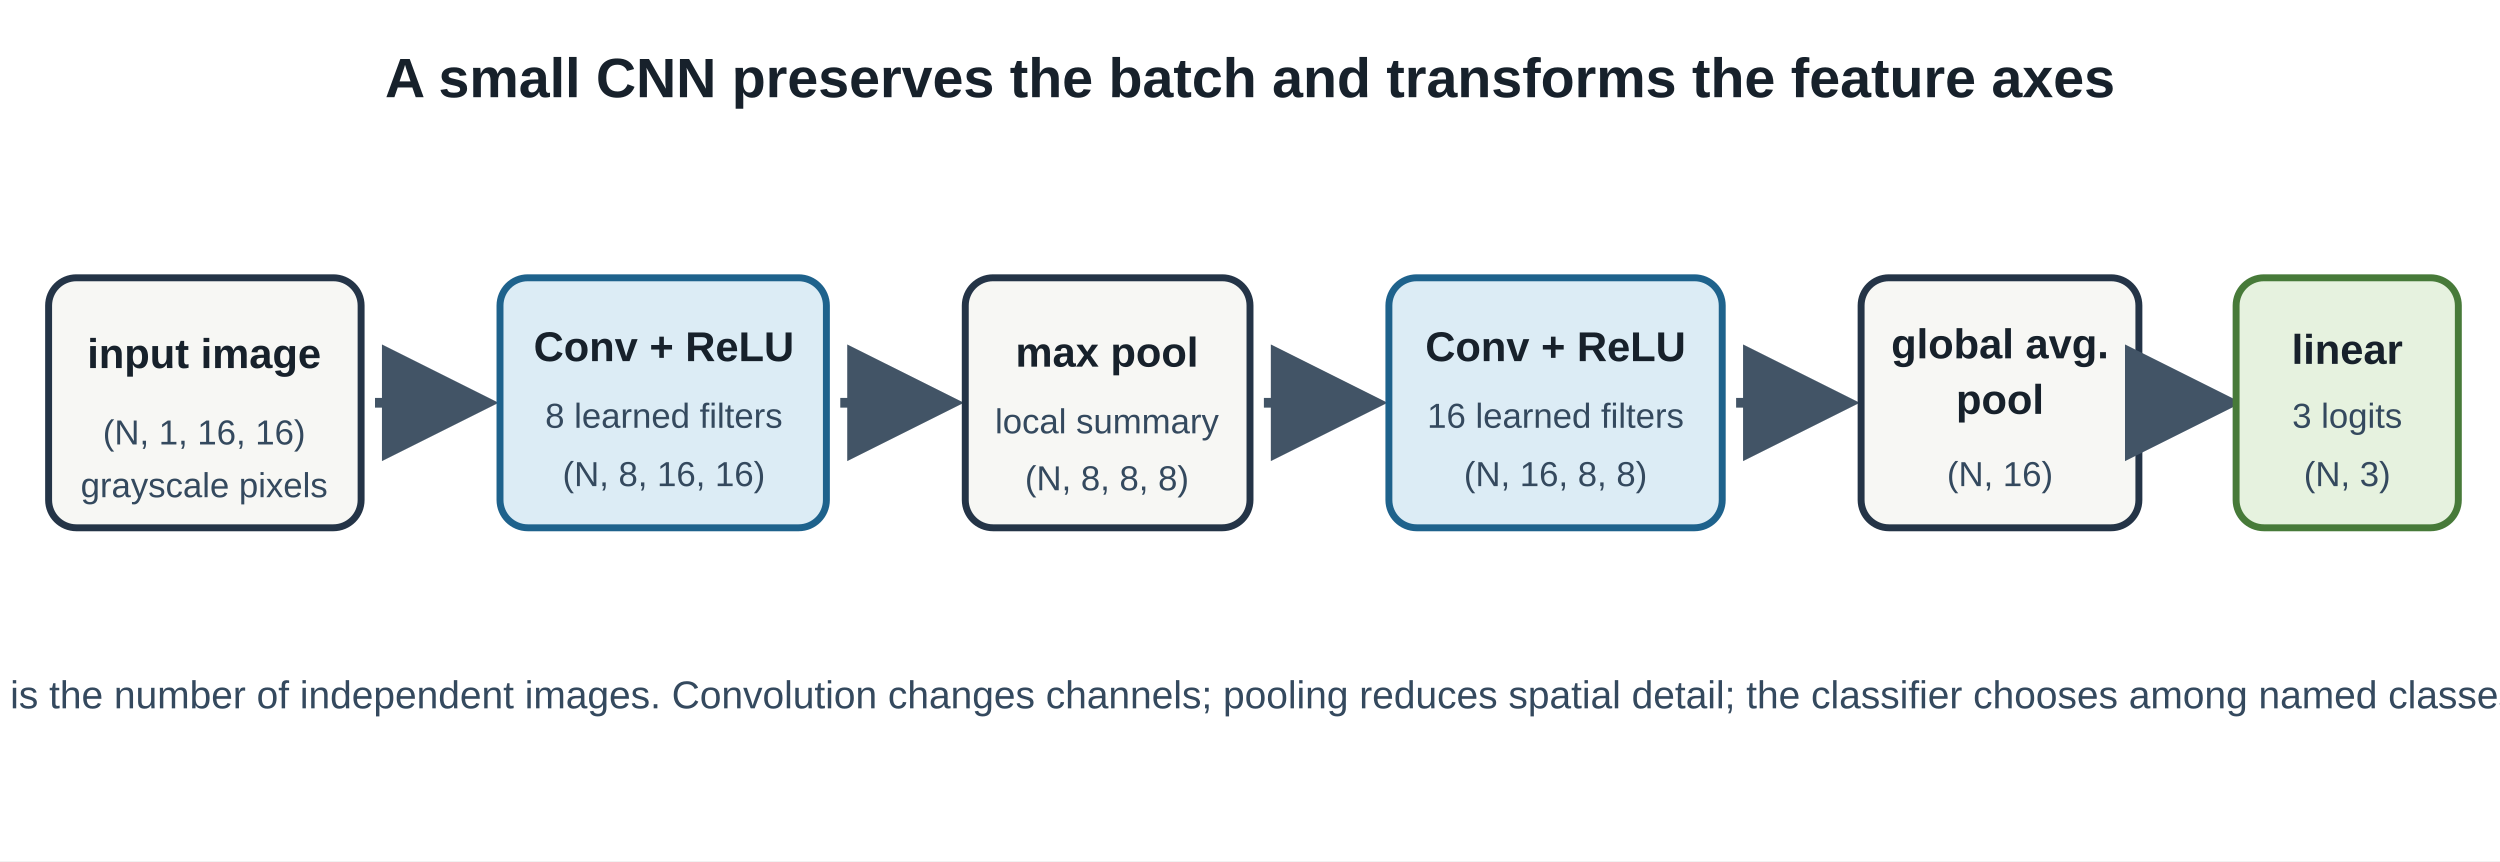
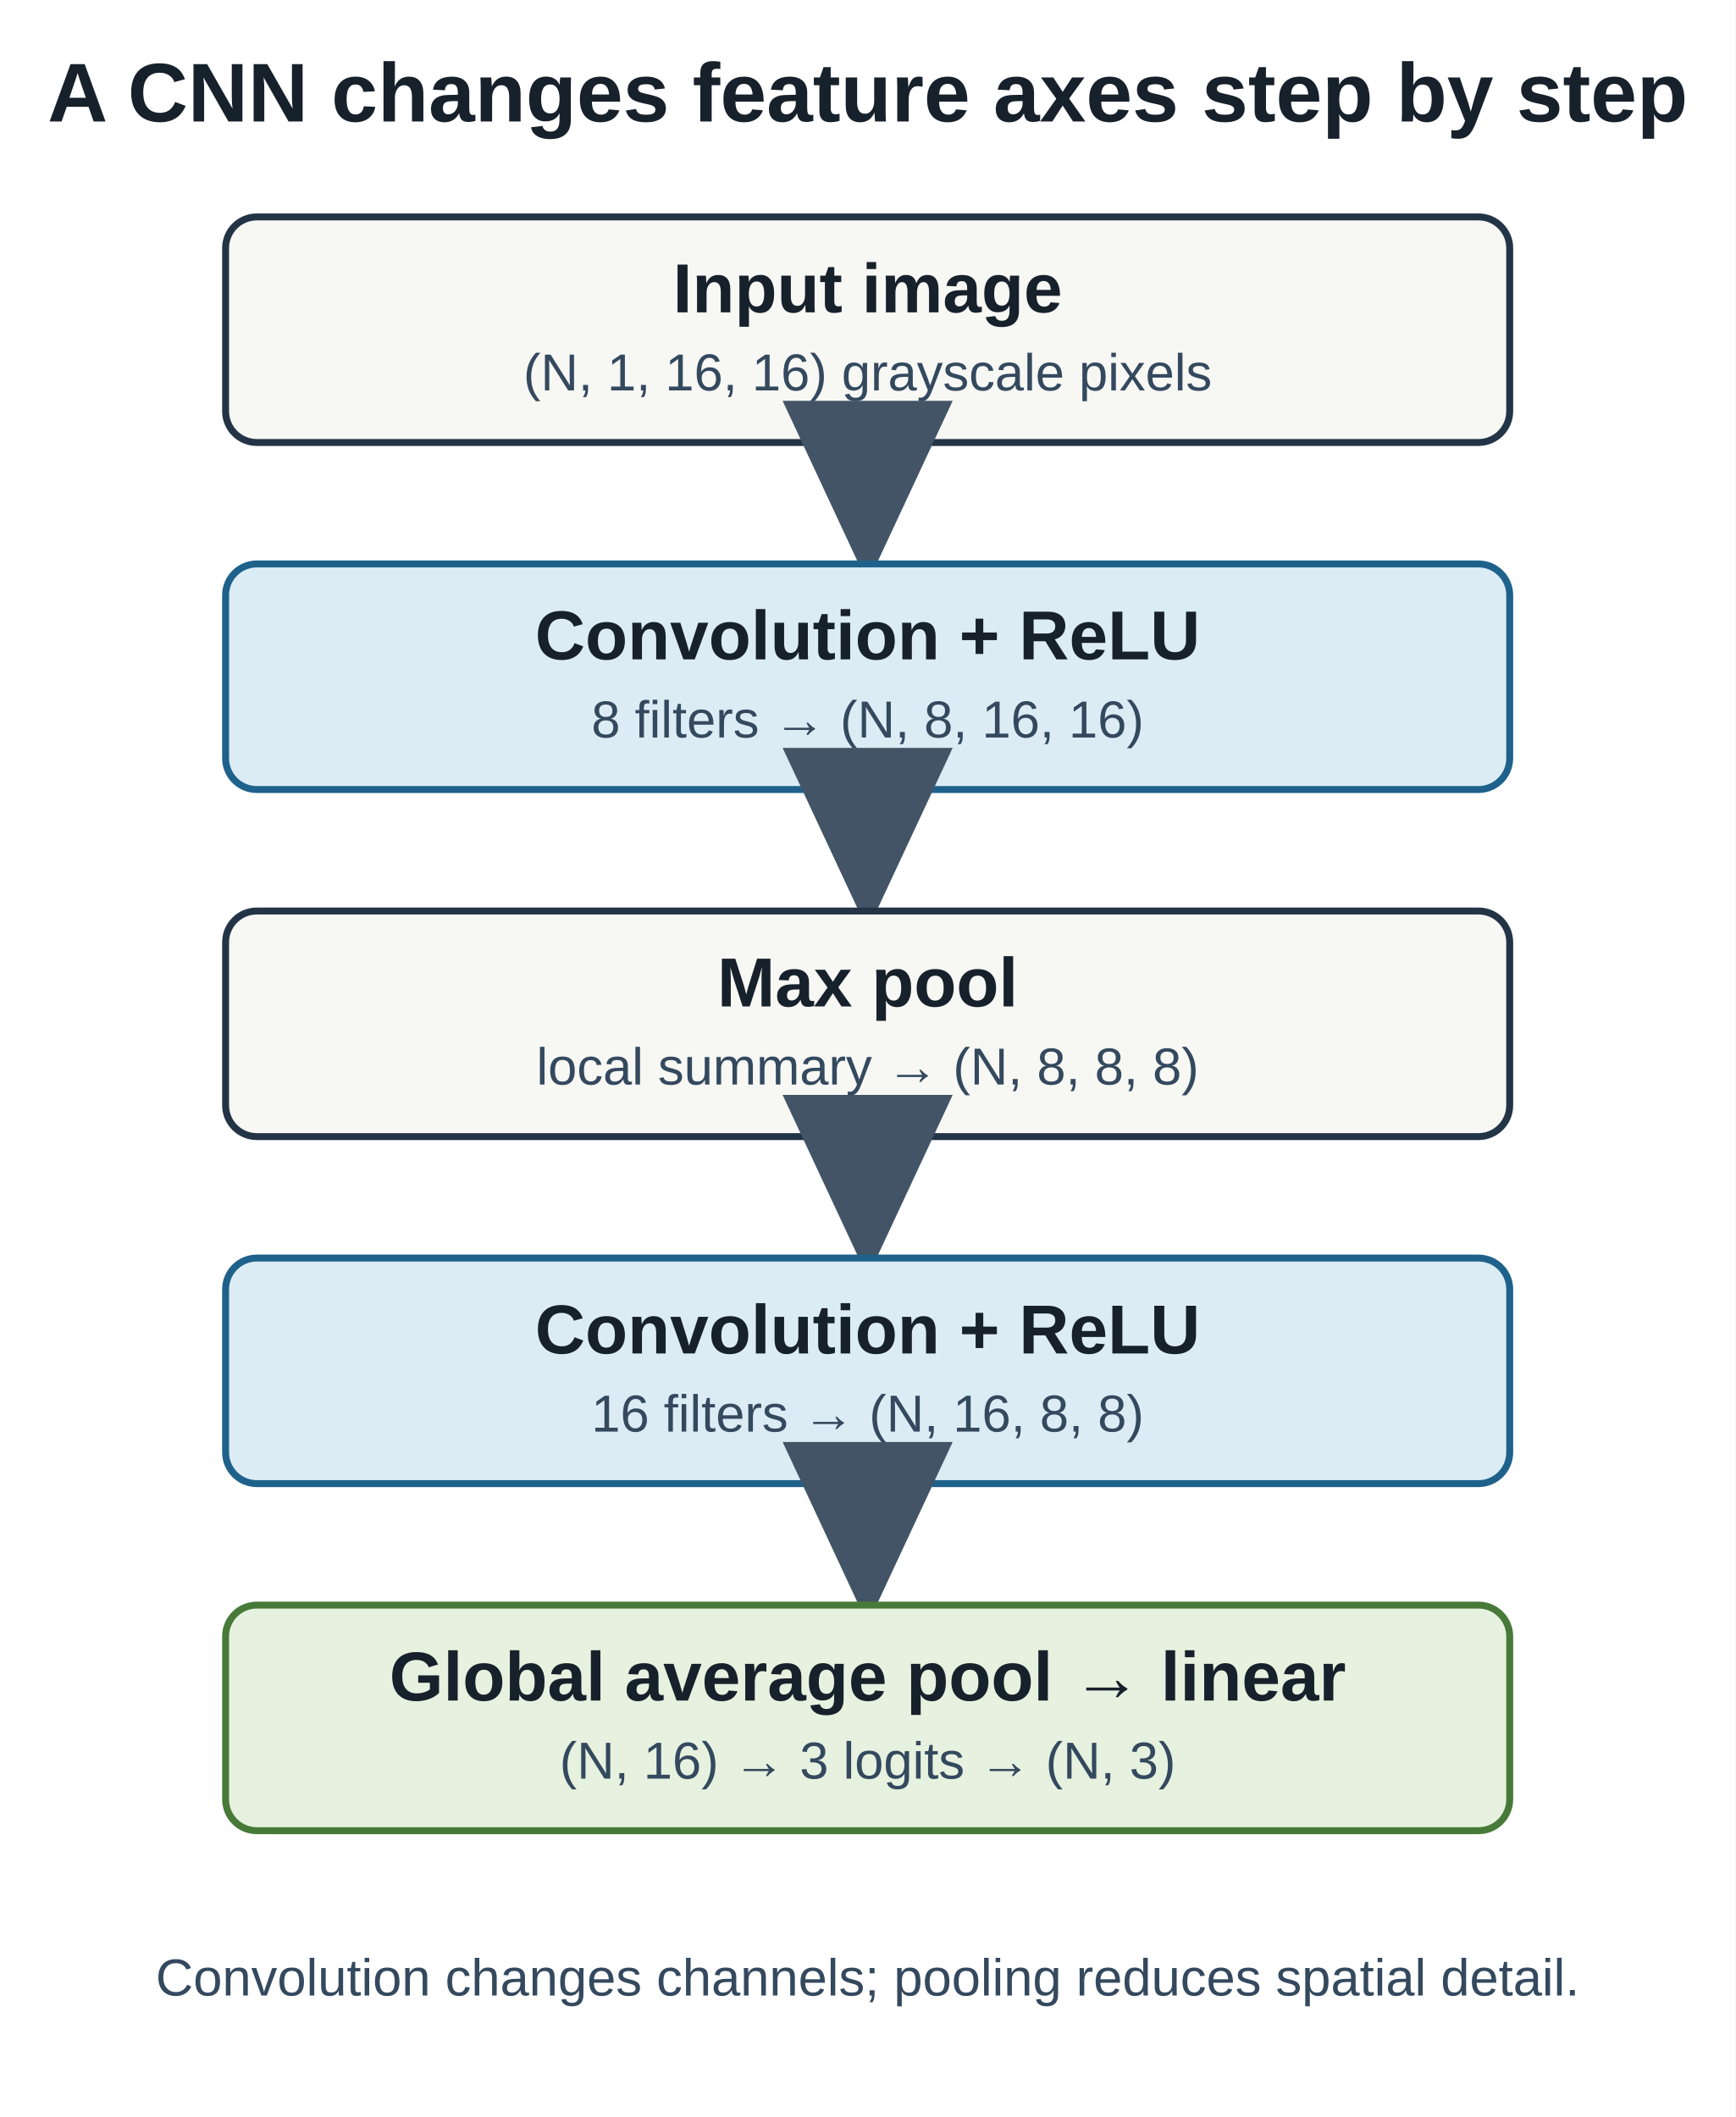
- <svg xmlns="http://www.w3.org/2000/svg" width="1800" height="620" viewBox="0 0 1800 620" role="img" aria-labelledby="title desc">
-   <style>.box{fill:#f7f7f4;stroke:#243447;stroke-width:5}.accent{fill:#dcecf5;stroke:#1e628c;stroke-width:5}.out{fill:#e6f2df;stroke:#477a39;stroke-width:5}.label{font:700 30px Arial,sans-serif;fill:#17212b;text-anchor:middle}.shape{font:25px Arial,sans-serif;fill:#34495e;text-anchor:middle}.arrow{stroke:#425466;stroke-width:7;fill:none;marker-end:url(#a)}</style>
+ <svg xmlns="http://www.w3.org/2000/svg" width="1000" height="1220" viewBox="0 0 1000 1220" role="img" aria-labelledby="t d">
+   <style>.title{font-family:Arial,sans-serif;font-size:48px;font-weight:700;fill:#17212b;text-anchor:middle}.label{font-family:Arial,sans-serif;font-size:40px;font-weight:700;fill:#17212b;text-anchor:middle}.note{font-family:Arial,sans-serif;font-size:30px;fill:#34495e;text-anchor:middle}.box{fill:#f7f7f4;stroke:#243447;stroke-width:4}.blue{fill:#dcecf5;stroke:#1e628c;stroke-width:4}.out{fill:#e6f2df;stroke:#477a39;stroke-width:4}.arrow{fill:none;stroke:#425466;stroke-width:7;marker-end:url(#m)}</style>
  <defs>
-     <marker id="a" markerWidth="12" markerHeight="12" refX="10" refY="6" orient="auto">
-       <path d="M0,0 L12,6 L0,12 Z" fill="#425466" />
+     <marker id="m" markerWidth="15" markerHeight="15" refX="12" refY="7" orient="auto">
+       <path d="M0 0 L15 7 L0 14 Z" fill="#425466" />
    </marker>
  </defs>
-   <rect width="1800" height="620" fill="white" />
-   <text x="900" y="70" class="label" style="font-size:40px">A small CNN preserves the batch and transforms the feature axes</text>
-   <g transform="translate(35 200)">
-     <rect class="box" width="225" height="180" rx="20" />
-     <text x="112" y="65" class="label">input image</text>
-     <text x="112" y="120" class="shape">(N, 1, 16, 16)</text>
-     <text x="112" y="158" class="shape">grayscale pixels</text>
+   <rect width="1000" height="1220" fill="white" />
+   <text class="title" x="500" y="70">A CNN changes feature axes step by step</text>
+   <g transform="translate(130 125)">
+     <rect class="box" width="740" height="130" rx="18" />
+     <text class="label" x="370" y="55">Input image</text>
+     <text class="note" x="370" y="100">(N, 1, 16, 16) grayscale pixels</text>
  </g>
-   <path class="arrow" d="M270 290H345" />
-   <g transform="translate(360 200)">
-     <rect class="accent" width="235" height="180" rx="20" />
-     <text x="118" y="60" class="label">Conv + ReLU</text>
-     <text x="118" y="108" class="shape">8 learned filters</text>
-     <text x="118" y="150" class="shape">(N, 8, 16, 16)</text>
+   <path class="arrow" d="M500 265V315" />
+   <g transform="translate(130 325)">
+     <rect class="blue" width="740" height="130" rx="18" />
+     <text class="label" x="370" y="55">Convolution + ReLU</text>
+     <text class="note" x="370" y="100">8 filters → (N, 8, 16, 16)</text>
  </g>
-   <path class="arrow" d="M605 290H680" />
-   <g transform="translate(695 200)">
-     <rect class="box" width="205" height="180" rx="20" />
-     <text x="102" y="64" class="label">max pool</text>
-     <text x="102" y="112" class="shape">local summary</text>
-     <text x="102" y="153" class="shape">(N, 8, 8, 8)</text>
+   <path class="arrow" d="M500 465V515" />
+   <g transform="translate(130 525)">
+     <rect class="box" width="740" height="130" rx="18" />
+     <text class="label" x="370" y="55">Max pool</text>
+     <text class="note" x="370" y="100">local summary → (N, 8, 8, 8)</text>
  </g>
-   <path class="arrow" d="M910 290H985" />
-   <g transform="translate(1000 200)">
-     <rect class="accent" width="240" height="180" rx="20" />
-     <text x="120" y="60" class="label">Conv + ReLU</text>
-     <text x="120" y="108" class="shape">16 learned filters</text>
-     <text x="120" y="150" class="shape">(N, 16, 8, 8)</text>
+   <path class="arrow" d="M500 665V715" />
+   <g transform="translate(130 725)">
+     <rect class="blue" width="740" height="130" rx="18" />
+     <text class="label" x="370" y="55">Convolution + ReLU</text>
+     <text class="note" x="370" y="100">16 filters → (N, 16, 8, 8)</text>
  </g>
-   <path class="arrow" d="M1250 290H1325" />
-   <g transform="translate(1340 200)">
-     <rect class="box" width="200" height="180" rx="20" />
-     <text x="100" y="58" class="label">global avg.</text>
-     <text x="100" y="98" class="label">pool</text>
-     <text x="100" y="150" class="shape">(N, 16)</text>
+   <path class="arrow" d="M500 865V915" />
+   <g transform="translate(130 925)">
+     <rect class="out" width="740" height="130" rx="18" />
+     <text class="label" x="370" y="55">Global average pool → linear</text>
+     <text class="note" x="370" y="100">(N, 16) → 3 logits → (N, 3)</text>
  </g>
-   <path class="arrow" d="M1550 290H1600" />
-   <g transform="translate(1610 200)">
-     <rect class="out" width="160" height="180" rx="20" />
-     <text x="80" y="62" class="label">linear</text>
-     <text x="80" y="108" class="shape">3 logits</text>
-     <text x="80" y="150" class="shape">(N, 3)</text>
-   </g>
-   <text x="900" y="510" class="shape" style="font-size:28px">N is the number of independent images. Convolution changes channels; pooling reduces spatial detail; the classifier chooses among named classes.</text>
+   <text class="note" x="500" y="1150">Convolution changes channels; pooling reduces spatial detail.</text>
</svg>
